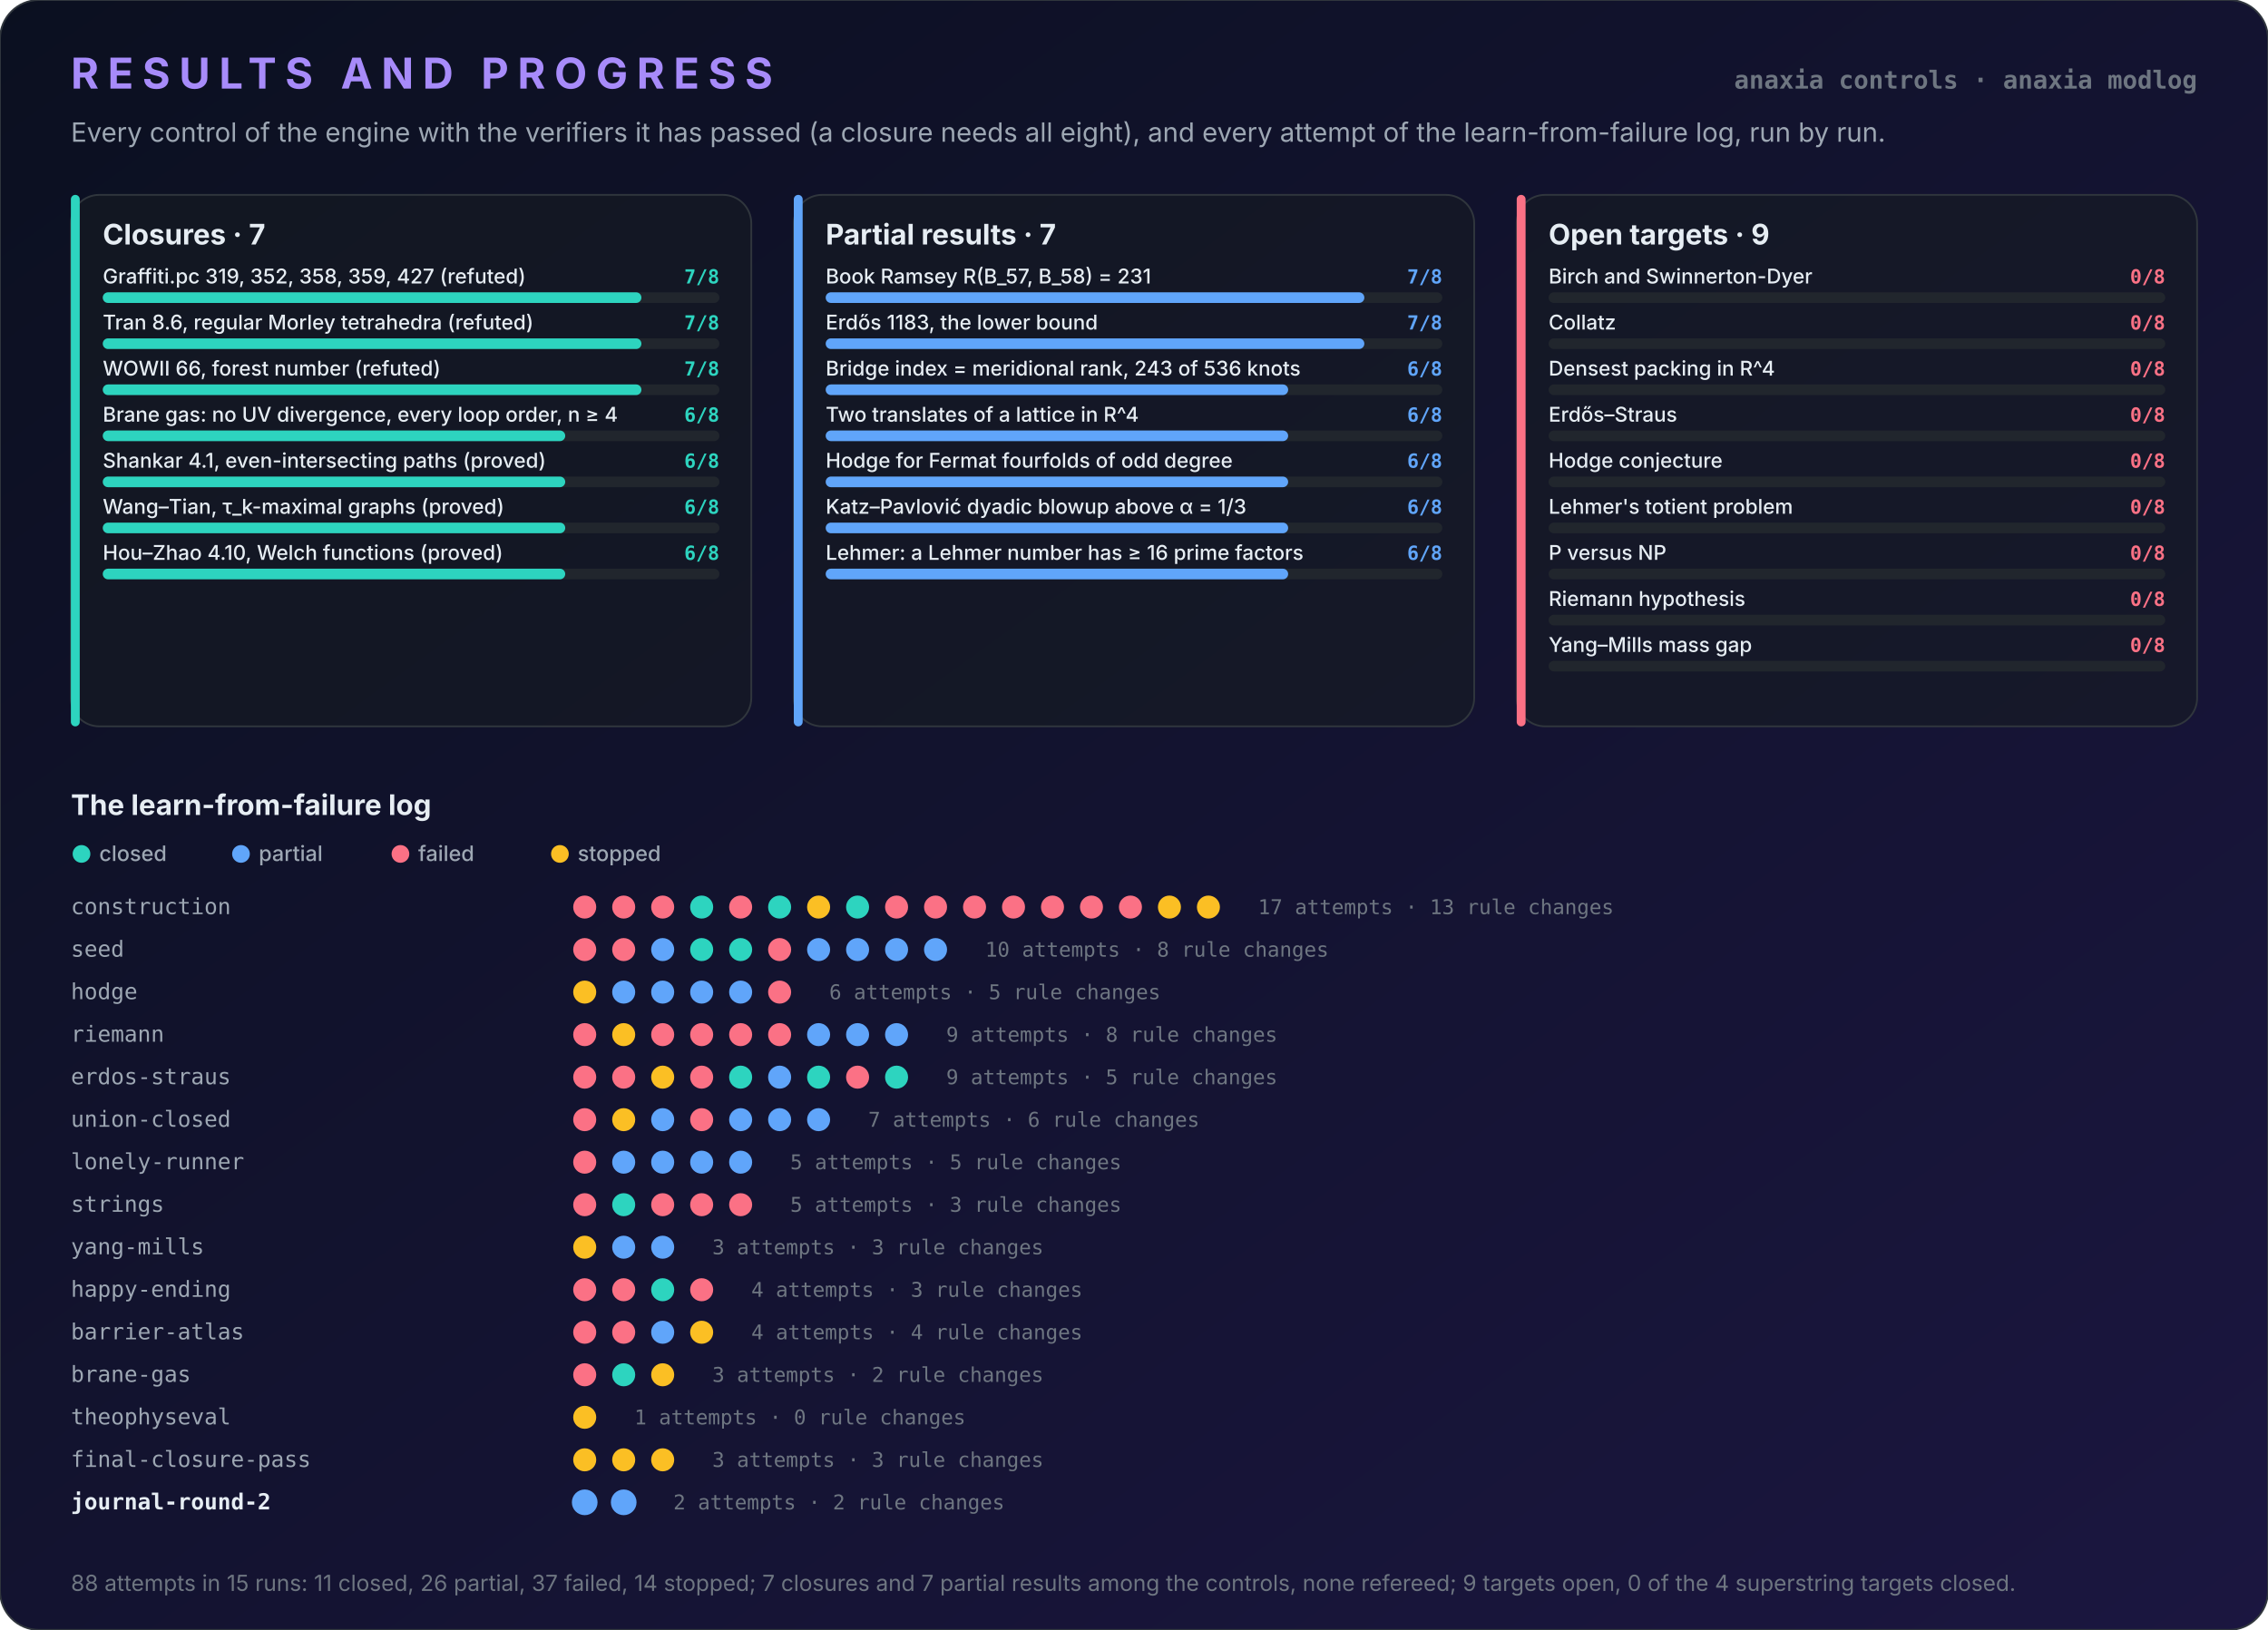
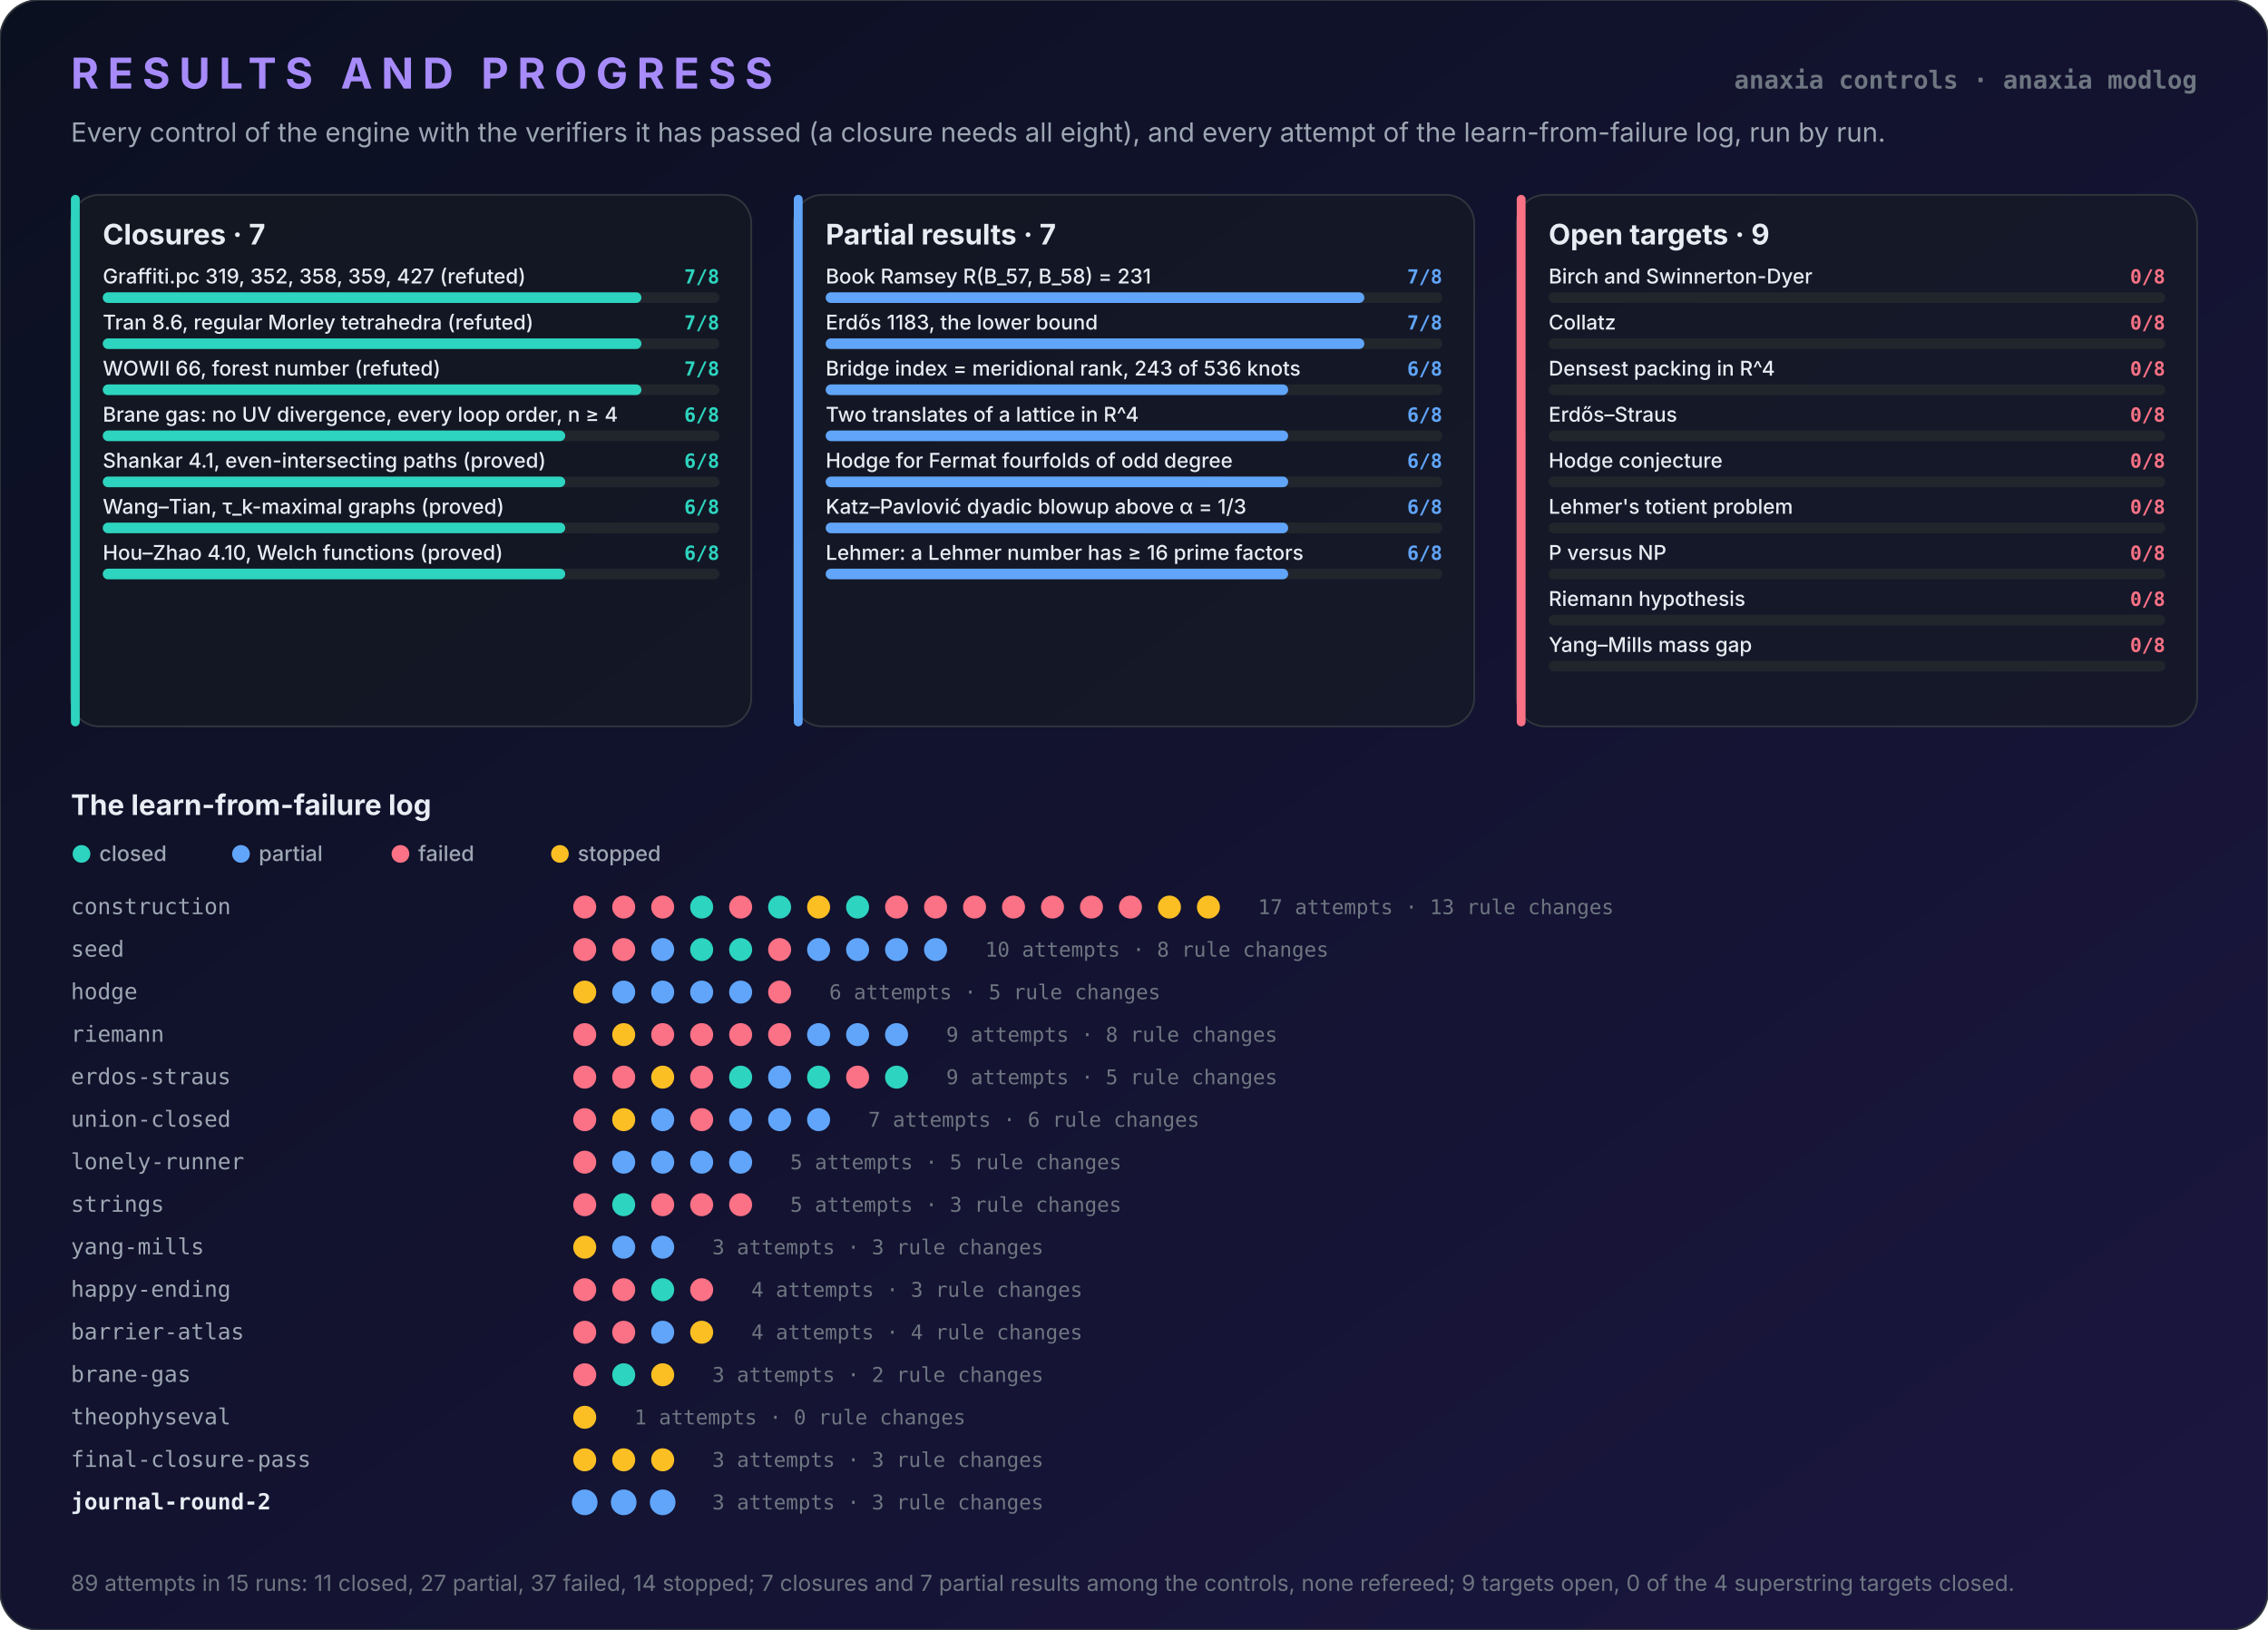
- <svg xmlns="http://www.w3.org/2000/svg" viewBox="0 0 1280 920" width="1280" height="920" role="img" aria-label="Results and progress of Anaxia: 88 attempts in 15 runs: 11 closed, 26 partial, 37 failed, 14 stopped; 7 closures and 7 partial results among the controls, none refereed; 9 targets open, 0 of the 4 superstring targets closed.">
+ <svg xmlns="http://www.w3.org/2000/svg" viewBox="0 0 1280 920" width="1280" height="920" role="img" aria-label="Results and progress of Anaxia: 89 attempts in 15 runs: 11 closed, 27 partial, 37 failed, 14 stopped; 7 closures and 7 partial results among the controls, none refereed; 9 targets open, 0 of the 4 superstring targets closed.">
  <style>@keyframes flow{to{stroke-dashoffset:-28}}@keyframes pulse{0%,100%{transform:scale(1)}50%{transform:scale(1.12)}}@keyframes rise{from{transform:scaleX(0)}to{transform:scaleX(1)}}[marker-end]{stroke-dasharray:8 6;animation:flow 1.4s linear infinite}.pulse{transform-box:fill-box;transform-origin:center;animation:pulse 2.4s ease-in-out infinite}.rise{transform-box:fill-box;transform-origin:left;animation:rise 1.8s cubic-bezier(.2,.8,.2,1) both}@keyframes draw{from{stroke-dashoffset:1}to{stroke-dashoffset:0}}.draw{stroke-dasharray:1;stroke-dashoffset:1;animation:draw 1.1s cubic-bezier(.4,0,.2,1) forwards}@keyframes orbit{to{transform:rotate(360deg)}}.orbit{transform-box:fill-box;transform-origin:center;animation:orbit 12s linear infinite}@keyframes grow{from{transform:scaleY(0)}to{transform:scaleY(1)}}.grow{transform-box:fill-box;transform-origin:bottom;animation:grow 1.6s cubic-bezier(.2,.8,.2,1) both}@keyframes fade{from{opacity:0;transform:translateY(10px)}to{opacity:1;transform:none}}.fade{animation:fade .9s cubic-bezier(.2,.8,.2,1) both}@keyframes ping{0%{opacity:.7;transform:scale(1)}100%{opacity:0;transform:scale(2.6)}}.ping{transform-box:fill-box;transform-origin:center;animation:ping 2.2s cubic-bezier(0,0,.2,1) infinite}@keyframes sweep{0%,55%{transform:translateX(-100%)}100%{transform:translateX(100%)}}.sweep{transform-box:fill-box;animation:sweep 7s ease-in-out infinite}@keyframes march{to{stroke-dashoffset:-24}}.march{stroke-dasharray:3 9;animation:march 2s linear infinite}</style>
  <style>@media (prefers-reduced-motion:reduce){*{animation:none!important}.draw{stroke-dashoffset:0!important}.ping,.sweep{display:none}}</style>
  <defs>
    <linearGradient id="bg" x1="0" y1="0" x2="1" y2="1">
      <stop offset="0" stop-color="#0b1020" />
      <stop offset="1" stop-color="#1b1640" />
    </linearGradient>
  </defs>
  <rect width="1280" height="920" rx="22" fill="url(#bg)" stroke="#30363d" />
  <text x="40.0" y="50.0" font-family="Inter, 'Segoe UI', Roboto, Helvetica, Arial, sans-serif" font-size="24" font-weight="700" fill="#a78bfa" text-anchor="start" letter-spacing="5">RESULTS AND PROGRESS</text>
  <text x="40.0" y="80.0" font-family="Inter, 'Segoe UI', Roboto, Helvetica, Arial, sans-serif" font-size="15" font-weight="400" fill="#9da7b3" text-anchor="start">Every control of the engine with the verifiers it has passed (a closure needs all eight), and every attempt of the learn-from-failure log, run by run.</text>
  <text x="1240.0" y="50.0" font-family="'JetBrains Mono', 'SFMono-Regular', Menlo, Consolas, monospace" font-size="14" font-weight="600" fill="#6e7681" text-anchor="end">anaxia controls · anaxia modlog</text>
  <rect x="40.0" y="110" width="384" height="300" rx="16" fill="#161b22" fill-opacity="0.6" stroke="#30363d" />
  <rect x="40.0" y="110" width="5" height="300" rx="2.5" fill="#2dd4bf" />
  <text x="58.0" y="138.0" font-family="Inter, 'Segoe UI', Roboto, Helvetica, Arial, sans-serif" font-size="16" font-weight="700" fill="#e6edf3" text-anchor="start">Closures  ·  7</text>
  <text x="58.0" y="160.0" font-family="Inter, 'Segoe UI', Roboto, Helvetica, Arial, sans-serif" font-size="11.5" font-weight="500" fill="#e6edf3" text-anchor="start">Graffiti.pc 319, 352, 358, 359, 427 (refuted)</text>
  <rect x="58.0" y="165" width="348" height="6" rx="3" fill="#21262d" />
  <rect class="rise" style="animation-delay:0.00s" x="58.0" y="165" width="304" height="6" rx="3" fill="#2dd4bf" />
  <text x="406.0" y="160.0" font-family="'JetBrains Mono', 'SFMono-Regular', Menlo, Consolas, monospace" font-size="11" font-weight="700" fill="#2dd4bf" text-anchor="end">7/8</text>
  <text x="58.0" y="186.0" font-family="Inter, 'Segoe UI', Roboto, Helvetica, Arial, sans-serif" font-size="11.5" font-weight="500" fill="#e6edf3" text-anchor="start">Tran 8.6, regular Morley tetrahedra (refuted)</text>
  <rect x="58.0" y="191" width="348" height="6" rx="3" fill="#21262d" />
  <rect class="rise" style="animation-delay:0.12s" x="58.0" y="191" width="304" height="6" rx="3" fill="#2dd4bf" />
  <text x="406.0" y="186.0" font-family="'JetBrains Mono', 'SFMono-Regular', Menlo, Consolas, monospace" font-size="11" font-weight="700" fill="#2dd4bf" text-anchor="end">7/8</text>
  <text x="58.0" y="212.0" font-family="Inter, 'Segoe UI', Roboto, Helvetica, Arial, sans-serif" font-size="11.5" font-weight="500" fill="#e6edf3" text-anchor="start">WOWII 66, forest number (refuted)</text>
  <rect x="58.0" y="217" width="348" height="6" rx="3" fill="#21262d" />
  <rect class="rise" style="animation-delay:0.24s" x="58.0" y="217" width="304" height="6" rx="3" fill="#2dd4bf" />
  <text x="406.0" y="212.0" font-family="'JetBrains Mono', 'SFMono-Regular', Menlo, Consolas, monospace" font-size="11" font-weight="700" fill="#2dd4bf" text-anchor="end">7/8</text>
  <text x="58.0" y="238.0" font-family="Inter, 'Segoe UI', Roboto, Helvetica, Arial, sans-serif" font-size="11.5" font-weight="500" fill="#e6edf3" text-anchor="start">Brane gas: no UV divergence, every loop order, n ≥ 4</text>
  <rect x="58.0" y="243" width="348" height="6" rx="3" fill="#21262d" />
  <rect class="rise" style="animation-delay:0.36s" x="58.0" y="243" width="261" height="6" rx="3" fill="#2dd4bf" />
  <text x="406.0" y="238.0" font-family="'JetBrains Mono', 'SFMono-Regular', Menlo, Consolas, monospace" font-size="11" font-weight="700" fill="#2dd4bf" text-anchor="end">6/8</text>
  <text x="58.0" y="264.0" font-family="Inter, 'Segoe UI', Roboto, Helvetica, Arial, sans-serif" font-size="11.5" font-weight="500" fill="#e6edf3" text-anchor="start">Shankar 4.1, even-intersecting paths (proved)</text>
  <rect x="58.0" y="269" width="348" height="6" rx="3" fill="#21262d" />
  <rect class="rise" style="animation-delay:0.48s" x="58.0" y="269" width="261" height="6" rx="3" fill="#2dd4bf" />
  <text x="406.0" y="264.0" font-family="'JetBrains Mono', 'SFMono-Regular', Menlo, Consolas, monospace" font-size="11" font-weight="700" fill="#2dd4bf" text-anchor="end">6/8</text>
  <text x="58.0" y="290.0" font-family="Inter, 'Segoe UI', Roboto, Helvetica, Arial, sans-serif" font-size="11.5" font-weight="500" fill="#e6edf3" text-anchor="start">Wang–Tian, τ_k-maximal graphs (proved)</text>
  <rect x="58.0" y="295" width="348" height="6" rx="3" fill="#21262d" />
  <rect class="rise" style="animation-delay:0.60s" x="58.0" y="295" width="261" height="6" rx="3" fill="#2dd4bf" />
  <text x="406.0" y="290.0" font-family="'JetBrains Mono', 'SFMono-Regular', Menlo, Consolas, monospace" font-size="11" font-weight="700" fill="#2dd4bf" text-anchor="end">6/8</text>
  <text x="58.0" y="316.0" font-family="Inter, 'Segoe UI', Roboto, Helvetica, Arial, sans-serif" font-size="11.5" font-weight="500" fill="#e6edf3" text-anchor="start">Hou–Zhao 4.10, Welch functions (proved)</text>
  <rect x="58.0" y="321" width="348" height="6" rx="3" fill="#21262d" />
  <rect class="rise" style="animation-delay:0.72s" x="58.0" y="321" width="261" height="6" rx="3" fill="#2dd4bf" />
  <text x="406.0" y="316.0" font-family="'JetBrains Mono', 'SFMono-Regular', Menlo, Consolas, monospace" font-size="11" font-weight="700" fill="#2dd4bf" text-anchor="end">6/8</text>
  <rect x="448.0" y="110" width="384" height="300" rx="16" fill="#161b22" fill-opacity="0.6" stroke="#30363d" />
  <rect x="448.0" y="110" width="5" height="300" rx="2.5" fill="#60a5fa" />
  <text x="466.0" y="138.0" font-family="Inter, 'Segoe UI', Roboto, Helvetica, Arial, sans-serif" font-size="16" font-weight="700" fill="#e6edf3" text-anchor="start">Partial results  ·  7</text>
  <text x="466.0" y="160.0" font-family="Inter, 'Segoe UI', Roboto, Helvetica, Arial, sans-serif" font-size="11.5" font-weight="500" fill="#e6edf3" text-anchor="start">Book Ramsey R(B_57, B_58) = 231</text>
  <rect x="466.0" y="165" width="348" height="6" rx="3" fill="#21262d" />
  <rect class="rise" style="animation-delay:0.25s" x="466.0" y="165" width="304" height="6" rx="3" fill="#60a5fa" />
  <text x="814.0" y="160.0" font-family="'JetBrains Mono', 'SFMono-Regular', Menlo, Consolas, monospace" font-size="11" font-weight="700" fill="#60a5fa" text-anchor="end">7/8</text>
  <text x="466.0" y="186.0" font-family="Inter, 'Segoe UI', Roboto, Helvetica, Arial, sans-serif" font-size="11.5" font-weight="500" fill="#e6edf3" text-anchor="start">Erdős 1183, the lower bound</text>
  <rect x="466.0" y="191" width="348" height="6" rx="3" fill="#21262d" />
  <rect class="rise" style="animation-delay:0.37s" x="466.0" y="191" width="304" height="6" rx="3" fill="#60a5fa" />
  <text x="814.0" y="186.0" font-family="'JetBrains Mono', 'SFMono-Regular', Menlo, Consolas, monospace" font-size="11" font-weight="700" fill="#60a5fa" text-anchor="end">7/8</text>
  <text x="466.0" y="212.0" font-family="Inter, 'Segoe UI', Roboto, Helvetica, Arial, sans-serif" font-size="11.5" font-weight="500" fill="#e6edf3" text-anchor="start">Bridge index = meridional rank, 243 of 536 knots</text>
  <rect x="466.0" y="217" width="348" height="6" rx="3" fill="#21262d" />
  <rect class="rise" style="animation-delay:0.49s" x="466.0" y="217" width="261" height="6" rx="3" fill="#60a5fa" />
  <text x="814.0" y="212.0" font-family="'JetBrains Mono', 'SFMono-Regular', Menlo, Consolas, monospace" font-size="11" font-weight="700" fill="#60a5fa" text-anchor="end">6/8</text>
  <text x="466.0" y="238.0" font-family="Inter, 'Segoe UI', Roboto, Helvetica, Arial, sans-serif" font-size="11.5" font-weight="500" fill="#e6edf3" text-anchor="start">Two translates of a lattice in R^4</text>
  <rect x="466.0" y="243" width="348" height="6" rx="3" fill="#21262d" />
  <rect class="rise" style="animation-delay:0.61s" x="466.0" y="243" width="261" height="6" rx="3" fill="#60a5fa" />
  <text x="814.0" y="238.0" font-family="'JetBrains Mono', 'SFMono-Regular', Menlo, Consolas, monospace" font-size="11" font-weight="700" fill="#60a5fa" text-anchor="end">6/8</text>
  <text x="466.0" y="264.0" font-family="Inter, 'Segoe UI', Roboto, Helvetica, Arial, sans-serif" font-size="11.5" font-weight="500" fill="#e6edf3" text-anchor="start">Hodge for Fermat fourfolds of odd degree</text>
  <rect x="466.0" y="269" width="348" height="6" rx="3" fill="#21262d" />
  <rect class="rise" style="animation-delay:0.73s" x="466.0" y="269" width="261" height="6" rx="3" fill="#60a5fa" />
  <text x="814.0" y="264.0" font-family="'JetBrains Mono', 'SFMono-Regular', Menlo, Consolas, monospace" font-size="11" font-weight="700" fill="#60a5fa" text-anchor="end">6/8</text>
  <text x="466.0" y="290.0" font-family="Inter, 'Segoe UI', Roboto, Helvetica, Arial, sans-serif" font-size="11.5" font-weight="500" fill="#e6edf3" text-anchor="start">Katz–Pavlović dyadic blowup above α = 1/3</text>
  <rect x="466.0" y="295" width="348" height="6" rx="3" fill="#21262d" />
  <rect class="rise" style="animation-delay:0.85s" x="466.0" y="295" width="261" height="6" rx="3" fill="#60a5fa" />
  <text x="814.0" y="290.0" font-family="'JetBrains Mono', 'SFMono-Regular', Menlo, Consolas, monospace" font-size="11" font-weight="700" fill="#60a5fa" text-anchor="end">6/8</text>
  <text x="466.0" y="316.0" font-family="Inter, 'Segoe UI', Roboto, Helvetica, Arial, sans-serif" font-size="11.5" font-weight="500" fill="#e6edf3" text-anchor="start">Lehmer: a Lehmer number has ≥ 16 prime factors</text>
  <rect x="466.0" y="321" width="348" height="6" rx="3" fill="#21262d" />
  <rect class="rise" style="animation-delay:0.97s" x="466.0" y="321" width="261" height="6" rx="3" fill="#60a5fa" />
  <text x="814.0" y="316.0" font-family="'JetBrains Mono', 'SFMono-Regular', Menlo, Consolas, monospace" font-size="11" font-weight="700" fill="#60a5fa" text-anchor="end">6/8</text>
  <rect x="856.0" y="110" width="384" height="300" rx="16" fill="#161b22" fill-opacity="0.6" stroke="#30363d" />
  <rect x="856.0" y="110" width="5" height="300" rx="2.5" fill="#fb7185" />
  <text x="874.0" y="138.0" font-family="Inter, 'Segoe UI', Roboto, Helvetica, Arial, sans-serif" font-size="16" font-weight="700" fill="#e6edf3" text-anchor="start">Open targets  ·  9</text>
  <text x="874.0" y="160.0" font-family="Inter, 'Segoe UI', Roboto, Helvetica, Arial, sans-serif" font-size="11.5" font-weight="500" fill="#e6edf3" text-anchor="start">Birch and Swinnerton-Dyer</text>
  <rect x="874.0" y="165" width="348" height="6" rx="3" fill="#21262d" />
  <text x="1222.0" y="160.0" font-family="'JetBrains Mono', 'SFMono-Regular', Menlo, Consolas, monospace" font-size="11" font-weight="700" fill="#fb7185" text-anchor="end">0/8</text>
  <text x="874.0" y="186.0" font-family="Inter, 'Segoe UI', Roboto, Helvetica, Arial, sans-serif" font-size="11.5" font-weight="500" fill="#e6edf3" text-anchor="start">Collatz</text>
  <rect x="874.0" y="191" width="348" height="6" rx="3" fill="#21262d" />
  <text x="1222.0" y="186.0" font-family="'JetBrains Mono', 'SFMono-Regular', Menlo, Consolas, monospace" font-size="11" font-weight="700" fill="#fb7185" text-anchor="end">0/8</text>
  <text x="874.0" y="212.0" font-family="Inter, 'Segoe UI', Roboto, Helvetica, Arial, sans-serif" font-size="11.5" font-weight="500" fill="#e6edf3" text-anchor="start">Densest packing in R^4</text>
  <rect x="874.0" y="217" width="348" height="6" rx="3" fill="#21262d" />
  <text x="1222.0" y="212.0" font-family="'JetBrains Mono', 'SFMono-Regular', Menlo, Consolas, monospace" font-size="11" font-weight="700" fill="#fb7185" text-anchor="end">0/8</text>
  <text x="874.0" y="238.0" font-family="Inter, 'Segoe UI', Roboto, Helvetica, Arial, sans-serif" font-size="11.5" font-weight="500" fill="#e6edf3" text-anchor="start">Erdős–Straus</text>
  <rect x="874.0" y="243" width="348" height="6" rx="3" fill="#21262d" />
  <text x="1222.0" y="238.0" font-family="'JetBrains Mono', 'SFMono-Regular', Menlo, Consolas, monospace" font-size="11" font-weight="700" fill="#fb7185" text-anchor="end">0/8</text>
  <text x="874.0" y="264.0" font-family="Inter, 'Segoe UI', Roboto, Helvetica, Arial, sans-serif" font-size="11.5" font-weight="500" fill="#e6edf3" text-anchor="start">Hodge conjecture</text>
  <rect x="874.0" y="269" width="348" height="6" rx="3" fill="#21262d" />
  <text x="1222.0" y="264.0" font-family="'JetBrains Mono', 'SFMono-Regular', Menlo, Consolas, monospace" font-size="11" font-weight="700" fill="#fb7185" text-anchor="end">0/8</text>
  <text x="874.0" y="290.0" font-family="Inter, 'Segoe UI', Roboto, Helvetica, Arial, sans-serif" font-size="11.5" font-weight="500" fill="#e6edf3" text-anchor="start">Lehmer's totient problem</text>
  <rect x="874.0" y="295" width="348" height="6" rx="3" fill="#21262d" />
  <text x="1222.0" y="290.0" font-family="'JetBrains Mono', 'SFMono-Regular', Menlo, Consolas, monospace" font-size="11" font-weight="700" fill="#fb7185" text-anchor="end">0/8</text>
  <text x="874.0" y="316.0" font-family="Inter, 'Segoe UI', Roboto, Helvetica, Arial, sans-serif" font-size="11.5" font-weight="500" fill="#e6edf3" text-anchor="start">P versus NP</text>
  <rect x="874.0" y="321" width="348" height="6" rx="3" fill="#21262d" />
  <text x="1222.0" y="316.0" font-family="'JetBrains Mono', 'SFMono-Regular', Menlo, Consolas, monospace" font-size="11" font-weight="700" fill="#fb7185" text-anchor="end">0/8</text>
  <text x="874.0" y="342.0" font-family="Inter, 'Segoe UI', Roboto, Helvetica, Arial, sans-serif" font-size="11.5" font-weight="500" fill="#e6edf3" text-anchor="start">Riemann hypothesis</text>
  <rect x="874.0" y="347" width="348" height="6" rx="3" fill="#21262d" />
  <text x="1222.0" y="342.0" font-family="'JetBrains Mono', 'SFMono-Regular', Menlo, Consolas, monospace" font-size="11" font-weight="700" fill="#fb7185" text-anchor="end">0/8</text>
  <text x="874.0" y="368.0" font-family="Inter, 'Segoe UI', Roboto, Helvetica, Arial, sans-serif" font-size="11.5" font-weight="500" fill="#e6edf3" text-anchor="start">Yang–Mills mass gap</text>
  <rect x="874.0" y="373" width="348" height="6" rx="3" fill="#21262d" />
  <text x="1222.0" y="368.0" font-family="'JetBrains Mono', 'SFMono-Regular', Menlo, Consolas, monospace" font-size="11" font-weight="700" fill="#fb7185" text-anchor="end">0/8</text>
  <text x="40.0" y="460.0" font-family="Inter, 'Segoe UI', Roboto, Helvetica, Arial, sans-serif" font-size="16" font-weight="700" fill="#e6edf3" text-anchor="start">The learn-from-failure log</text>
  <circle cx="46" cy="482" r="5" fill="#2dd4bf" />
  <text x="56.0" y="486.0" font-family="Inter, 'Segoe UI', Roboto, Helvetica, Arial, sans-serif" font-size="12" font-weight="500" fill="#9da7b3" text-anchor="start">closed</text>
  <circle cx="136" cy="482" r="5" fill="#60a5fa" />
  <text x="146.0" y="486.0" font-family="Inter, 'Segoe UI', Roboto, Helvetica, Arial, sans-serif" font-size="12" font-weight="500" fill="#9da7b3" text-anchor="start">partial</text>
  <circle cx="226" cy="482" r="5" fill="#fb7185" />
  <text x="236.0" y="486.0" font-family="Inter, 'Segoe UI', Roboto, Helvetica, Arial, sans-serif" font-size="12" font-weight="500" fill="#9da7b3" text-anchor="start">failed</text>
  <circle cx="316" cy="482" r="5" fill="#fbbf24" />
  <text x="326.0" y="486.0" font-family="Inter, 'Segoe UI', Roboto, Helvetica, Arial, sans-serif" font-size="12" font-weight="500" fill="#9da7b3" text-anchor="start">stopped</text>
  <text x="40.0" y="516.0" font-family="'JetBrains Mono', 'SFMono-Regular', Menlo, Consolas, monospace" font-size="12.5" font-weight="500" fill="#9da7b3" text-anchor="start">construction</text>
  <circle class="fade" style="animation-delay:0.00s" cx="330" cy="512" r="6.5" fill="#fb7185" />
  <circle class="fade" style="animation-delay:0.05s" cx="352" cy="512" r="6.5" fill="#fb7185" />
  <circle class="fade" style="animation-delay:0.10s" cx="374" cy="512" r="6.5" fill="#fb7185" />
  <circle class="fade" style="animation-delay:0.15s" cx="396" cy="512" r="6.5" fill="#2dd4bf" />
  <circle class="fade" style="animation-delay:0.20s" cx="418" cy="512" r="6.5" fill="#fb7185" />
  <circle class="fade" style="animation-delay:0.25s" cx="440" cy="512" r="6.5" fill="#2dd4bf" />
  <circle class="fade" style="animation-delay:0.30s" cx="462" cy="512" r="6.5" fill="#fbbf24" />
  <circle class="fade" style="animation-delay:0.35s" cx="484" cy="512" r="6.5" fill="#2dd4bf" />
  <circle class="fade" style="animation-delay:0.40s" cx="506" cy="512" r="6.5" fill="#fb7185" />
  <circle class="fade" style="animation-delay:0.45s" cx="528" cy="512" r="6.5" fill="#fb7185" />
  <circle class="fade" style="animation-delay:0.50s" cx="550" cy="512" r="6.5" fill="#fb7185" />
  <circle class="fade" style="animation-delay:0.55s" cx="572" cy="512" r="6.5" fill="#fb7185" />
  <circle class="fade" style="animation-delay:0.60s" cx="594" cy="512" r="6.5" fill="#fb7185" />
  <circle class="fade" style="animation-delay:0.65s" cx="616" cy="512" r="6.5" fill="#fb7185" />
  <circle class="fade" style="animation-delay:0.70s" cx="638" cy="512" r="6.5" fill="#fb7185" />
  <circle class="fade" style="animation-delay:0.75s" cx="660" cy="512" r="6.5" fill="#fbbf24" />
  <circle class="fade" style="animation-delay:0.80s" cx="682" cy="512" r="6.5" fill="#fbbf24" />
  <text x="710.0" y="516.0" font-family="'JetBrains Mono', 'SFMono-Regular', Menlo, Consolas, monospace" font-size="11.5" font-weight="500" fill="#6e7681" text-anchor="start">17 attempts · 13 rule changes</text>
  <text x="40.0" y="540.0" font-family="'JetBrains Mono', 'SFMono-Regular', Menlo, Consolas, monospace" font-size="12.5" font-weight="500" fill="#9da7b3" text-anchor="start">seed</text>
  <circle class="fade" style="animation-delay:0.10s" cx="330" cy="536" r="6.5" fill="#fb7185" />
  <circle class="fade" style="animation-delay:0.15s" cx="352" cy="536" r="6.5" fill="#fb7185" />
  <circle class="fade" style="animation-delay:0.20s" cx="374" cy="536" r="6.5" fill="#60a5fa" />
  <circle class="fade" style="animation-delay:0.25s" cx="396" cy="536" r="6.5" fill="#2dd4bf" />
  <circle class="fade" style="animation-delay:0.30s" cx="418" cy="536" r="6.5" fill="#2dd4bf" />
  <circle class="fade" style="animation-delay:0.35s" cx="440" cy="536" r="6.5" fill="#fb7185" />
  <circle class="fade" style="animation-delay:0.40s" cx="462" cy="536" r="6.5" fill="#60a5fa" />
  <circle class="fade" style="animation-delay:0.45s" cx="484" cy="536" r="6.5" fill="#60a5fa" />
  <circle class="fade" style="animation-delay:0.50s" cx="506" cy="536" r="6.5" fill="#60a5fa" />
  <circle class="fade" style="animation-delay:0.55s" cx="528" cy="536" r="6.5" fill="#60a5fa" />
  <text x="556.0" y="540.0" font-family="'JetBrains Mono', 'SFMono-Regular', Menlo, Consolas, monospace" font-size="11.5" font-weight="500" fill="#6e7681" text-anchor="start">10 attempts · 8 rule changes</text>
  <text x="40.0" y="564.0" font-family="'JetBrains Mono', 'SFMono-Regular', Menlo, Consolas, monospace" font-size="12.5" font-weight="500" fill="#9da7b3" text-anchor="start">hodge</text>
  <circle class="fade" style="animation-delay:0.20s" cx="330" cy="560" r="6.5" fill="#fbbf24" />
  <circle class="fade" style="animation-delay:0.25s" cx="352" cy="560" r="6.5" fill="#60a5fa" />
  <circle class="fade" style="animation-delay:0.30s" cx="374" cy="560" r="6.5" fill="#60a5fa" />
  <circle class="fade" style="animation-delay:0.35s" cx="396" cy="560" r="6.5" fill="#60a5fa" />
  <circle class="fade" style="animation-delay:0.40s" cx="418" cy="560" r="6.5" fill="#60a5fa" />
  <circle class="fade" style="animation-delay:0.45s" cx="440" cy="560" r="6.5" fill="#fb7185" />
  <text x="468.0" y="564.0" font-family="'JetBrains Mono', 'SFMono-Regular', Menlo, Consolas, monospace" font-size="11.5" font-weight="500" fill="#6e7681" text-anchor="start">6 attempts · 5 rule changes</text>
  <text x="40.0" y="588.0" font-family="'JetBrains Mono', 'SFMono-Regular', Menlo, Consolas, monospace" font-size="12.5" font-weight="500" fill="#9da7b3" text-anchor="start">riemann</text>
  <circle class="fade" style="animation-delay:0.30s" cx="330" cy="584" r="6.5" fill="#fb7185" />
  <circle class="fade" style="animation-delay:0.35s" cx="352" cy="584" r="6.5" fill="#fbbf24" />
  <circle class="fade" style="animation-delay:0.40s" cx="374" cy="584" r="6.5" fill="#fb7185" />
  <circle class="fade" style="animation-delay:0.45s" cx="396" cy="584" r="6.5" fill="#fb7185" />
  <circle class="fade" style="animation-delay:0.50s" cx="418" cy="584" r="6.5" fill="#fb7185" />
  <circle class="fade" style="animation-delay:0.55s" cx="440" cy="584" r="6.5" fill="#fb7185" />
  <circle class="fade" style="animation-delay:0.60s" cx="462" cy="584" r="6.5" fill="#60a5fa" />
  <circle class="fade" style="animation-delay:0.65s" cx="484" cy="584" r="6.5" fill="#60a5fa" />
  <circle class="fade" style="animation-delay:0.70s" cx="506" cy="584" r="6.5" fill="#60a5fa" />
  <text x="534.0" y="588.0" font-family="'JetBrains Mono', 'SFMono-Regular', Menlo, Consolas, monospace" font-size="11.5" font-weight="500" fill="#6e7681" text-anchor="start">9 attempts · 8 rule changes</text>
  <text x="40.0" y="612.0" font-family="'JetBrains Mono', 'SFMono-Regular', Menlo, Consolas, monospace" font-size="12.5" font-weight="500" fill="#9da7b3" text-anchor="start">erdos-straus</text>
  <circle class="fade" style="animation-delay:0.40s" cx="330" cy="608" r="6.5" fill="#fb7185" />
  <circle class="fade" style="animation-delay:0.45s" cx="352" cy="608" r="6.5" fill="#fb7185" />
  <circle class="fade" style="animation-delay:0.50s" cx="374" cy="608" r="6.5" fill="#fbbf24" />
  <circle class="fade" style="animation-delay:0.55s" cx="396" cy="608" r="6.5" fill="#fb7185" />
  <circle class="fade" style="animation-delay:0.60s" cx="418" cy="608" r="6.5" fill="#2dd4bf" />
  <circle class="fade" style="animation-delay:0.65s" cx="440" cy="608" r="6.5" fill="#60a5fa" />
  <circle class="fade" style="animation-delay:0.70s" cx="462" cy="608" r="6.5" fill="#2dd4bf" />
  <circle class="fade" style="animation-delay:0.75s" cx="484" cy="608" r="6.5" fill="#fb7185" />
  <circle class="fade" style="animation-delay:0.80s" cx="506" cy="608" r="6.5" fill="#2dd4bf" />
  <text x="534.0" y="612.0" font-family="'JetBrains Mono', 'SFMono-Regular', Menlo, Consolas, monospace" font-size="11.5" font-weight="500" fill="#6e7681" text-anchor="start">9 attempts · 5 rule changes</text>
  <text x="40.0" y="636.0" font-family="'JetBrains Mono', 'SFMono-Regular', Menlo, Consolas, monospace" font-size="12.5" font-weight="500" fill="#9da7b3" text-anchor="start">union-closed</text>
  <circle class="fade" style="animation-delay:0.50s" cx="330" cy="632" r="6.5" fill="#fb7185" />
  <circle class="fade" style="animation-delay:0.55s" cx="352" cy="632" r="6.5" fill="#fbbf24" />
  <circle class="fade" style="animation-delay:0.60s" cx="374" cy="632" r="6.5" fill="#60a5fa" />
  <circle class="fade" style="animation-delay:0.65s" cx="396" cy="632" r="6.5" fill="#fb7185" />
  <circle class="fade" style="animation-delay:0.70s" cx="418" cy="632" r="6.5" fill="#60a5fa" />
  <circle class="fade" style="animation-delay:0.75s" cx="440" cy="632" r="6.5" fill="#60a5fa" />
  <circle class="fade" style="animation-delay:0.80s" cx="462" cy="632" r="6.5" fill="#60a5fa" />
  <text x="490.0" y="636.0" font-family="'JetBrains Mono', 'SFMono-Regular', Menlo, Consolas, monospace" font-size="11.5" font-weight="500" fill="#6e7681" text-anchor="start">7 attempts · 6 rule changes</text>
  <text x="40.0" y="660.0" font-family="'JetBrains Mono', 'SFMono-Regular', Menlo, Consolas, monospace" font-size="12.5" font-weight="500" fill="#9da7b3" text-anchor="start">lonely-runner</text>
  <circle class="fade" style="animation-delay:0.60s" cx="330" cy="656" r="6.5" fill="#fb7185" />
  <circle class="fade" style="animation-delay:0.65s" cx="352" cy="656" r="6.5" fill="#60a5fa" />
  <circle class="fade" style="animation-delay:0.70s" cx="374" cy="656" r="6.5" fill="#60a5fa" />
  <circle class="fade" style="animation-delay:0.75s" cx="396" cy="656" r="6.5" fill="#60a5fa" />
  <circle class="fade" style="animation-delay:0.80s" cx="418" cy="656" r="6.5" fill="#60a5fa" />
  <text x="446.0" y="660.0" font-family="'JetBrains Mono', 'SFMono-Regular', Menlo, Consolas, monospace" font-size="11.5" font-weight="500" fill="#6e7681" text-anchor="start">5 attempts · 5 rule changes</text>
  <text x="40.0" y="684.0" font-family="'JetBrains Mono', 'SFMono-Regular', Menlo, Consolas, monospace" font-size="12.5" font-weight="500" fill="#9da7b3" text-anchor="start">strings</text>
  <circle class="fade" style="animation-delay:0.70s" cx="330" cy="680" r="6.5" fill="#fb7185" />
  <circle class="fade" style="animation-delay:0.75s" cx="352" cy="680" r="6.5" fill="#2dd4bf" />
  <circle class="fade" style="animation-delay:0.80s" cx="374" cy="680" r="6.5" fill="#fb7185" />
  <circle class="fade" style="animation-delay:0.85s" cx="396" cy="680" r="6.5" fill="#fb7185" />
  <circle class="fade" style="animation-delay:0.90s" cx="418" cy="680" r="6.5" fill="#fb7185" />
  <text x="446.0" y="684.0" font-family="'JetBrains Mono', 'SFMono-Regular', Menlo, Consolas, monospace" font-size="11.5" font-weight="500" fill="#6e7681" text-anchor="start">5 attempts · 3 rule changes</text>
  <text x="40.0" y="708.0" font-family="'JetBrains Mono', 'SFMono-Regular', Menlo, Consolas, monospace" font-size="12.5" font-weight="500" fill="#9da7b3" text-anchor="start">yang-mills</text>
  <circle class="fade" style="animation-delay:0.80s" cx="330" cy="704" r="6.5" fill="#fbbf24" />
  <circle class="fade" style="animation-delay:0.85s" cx="352" cy="704" r="6.5" fill="#60a5fa" />
  <circle class="fade" style="animation-delay:0.90s" cx="374" cy="704" r="6.5" fill="#60a5fa" />
  <text x="402.0" y="708.0" font-family="'JetBrains Mono', 'SFMono-Regular', Menlo, Consolas, monospace" font-size="11.5" font-weight="500" fill="#6e7681" text-anchor="start">3 attempts · 3 rule changes</text>
  <text x="40.0" y="732.0" font-family="'JetBrains Mono', 'SFMono-Regular', Menlo, Consolas, monospace" font-size="12.5" font-weight="500" fill="#9da7b3" text-anchor="start">happy-ending</text>
  <circle class="fade" style="animation-delay:0.90s" cx="330" cy="728" r="6.5" fill="#fb7185" />
  <circle class="fade" style="animation-delay:0.95s" cx="352" cy="728" r="6.5" fill="#fb7185" />
  <circle class="fade" style="animation-delay:1.00s" cx="374" cy="728" r="6.5" fill="#2dd4bf" />
  <circle class="fade" style="animation-delay:1.05s" cx="396" cy="728" r="6.5" fill="#fb7185" />
  <text x="424.0" y="732.0" font-family="'JetBrains Mono', 'SFMono-Regular', Menlo, Consolas, monospace" font-size="11.5" font-weight="500" fill="#6e7681" text-anchor="start">4 attempts · 3 rule changes</text>
  <text x="40.0" y="756.0" font-family="'JetBrains Mono', 'SFMono-Regular', Menlo, Consolas, monospace" font-size="12.5" font-weight="500" fill="#9da7b3" text-anchor="start">barrier-atlas</text>
  <circle class="fade" style="animation-delay:1.00s" cx="330" cy="752" r="6.5" fill="#fb7185" />
  <circle class="fade" style="animation-delay:1.05s" cx="352" cy="752" r="6.5" fill="#fb7185" />
  <circle class="fade" style="animation-delay:1.10s" cx="374" cy="752" r="6.5" fill="#60a5fa" />
  <circle class="fade" style="animation-delay:1.15s" cx="396" cy="752" r="6.5" fill="#fbbf24" />
  <text x="424.0" y="756.0" font-family="'JetBrains Mono', 'SFMono-Regular', Menlo, Consolas, monospace" font-size="11.5" font-weight="500" fill="#6e7681" text-anchor="start">4 attempts · 4 rule changes</text>
  <text x="40.0" y="780.0" font-family="'JetBrains Mono', 'SFMono-Regular', Menlo, Consolas, monospace" font-size="12.5" font-weight="500" fill="#9da7b3" text-anchor="start">brane-gas</text>
  <circle class="fade" style="animation-delay:1.10s" cx="330" cy="776" r="6.5" fill="#fb7185" />
  <circle class="fade" style="animation-delay:1.15s" cx="352" cy="776" r="6.5" fill="#2dd4bf" />
  <circle class="fade" style="animation-delay:1.20s" cx="374" cy="776" r="6.5" fill="#fbbf24" />
  <text x="402.0" y="780.0" font-family="'JetBrains Mono', 'SFMono-Regular', Menlo, Consolas, monospace" font-size="11.5" font-weight="500" fill="#6e7681" text-anchor="start">3 attempts · 2 rule changes</text>
  <text x="40.0" y="804.0" font-family="'JetBrains Mono', 'SFMono-Regular', Menlo, Consolas, monospace" font-size="12.5" font-weight="500" fill="#9da7b3" text-anchor="start">theophyseval</text>
  <circle class="fade" style="animation-delay:1.20s" cx="330" cy="800" r="6.5" fill="#fbbf24" />
  <text x="358.0" y="804.0" font-family="'JetBrains Mono', 'SFMono-Regular', Menlo, Consolas, monospace" font-size="11.5" font-weight="500" fill="#6e7681" text-anchor="start">1 attempts · 0 rule changes</text>
  <text x="40.0" y="828.0" font-family="'JetBrains Mono', 'SFMono-Regular', Menlo, Consolas, monospace" font-size="12.5" font-weight="500" fill="#9da7b3" text-anchor="start">final-closure-pass</text>
  <circle class="fade" style="animation-delay:1.30s" cx="330" cy="824" r="6.5" fill="#fbbf24" />
  <circle class="fade" style="animation-delay:1.35s" cx="352" cy="824" r="6.5" fill="#fbbf24" />
  <circle class="fade" style="animation-delay:1.40s" cx="374" cy="824" r="6.5" fill="#fbbf24" />
  <text x="402.0" y="828.0" font-family="'JetBrains Mono', 'SFMono-Regular', Menlo, Consolas, monospace" font-size="11.5" font-weight="500" fill="#6e7681" text-anchor="start">3 attempts · 3 rule changes</text>
  <text x="40.0" y="852.0" font-family="'JetBrains Mono', 'SFMono-Regular', Menlo, Consolas, monospace" font-size="12.5" font-weight="700" fill="#e6edf3" text-anchor="start">journal-round-2</text>
  <circle class="fade" style="animation-delay:1.40s" cx="330" cy="848" r="6.5" fill="#60a5fa" />
  <circle class="ping" style="animation-delay:1.20s" cx="330" cy="848" r="6.5" fill="none" stroke="#60a5fa" stroke-width="1.5" />
  <circle class="fade" style="animation-delay:1.45s" cx="352" cy="848" r="6.5" fill="#60a5fa" />
  <circle class="ping" style="animation-delay:1.25s" cx="352" cy="848" r="6.5" fill="none" stroke="#60a5fa" stroke-width="1.5" />
-   <text x="380.0" y="852.0" font-family="'JetBrains Mono', 'SFMono-Regular', Menlo, Consolas, monospace" font-size="11.5" font-weight="500" fill="#6e7681" text-anchor="start">2 attempts · 2 rule changes</text>
-   <text x="40.0" y="898.0" font-family="Inter, 'Segoe UI', Roboto, Helvetica, Arial, sans-serif" font-size="12.5" font-weight="400" fill="#6e7681" text-anchor="start">88 attempts in 15 runs: 11 closed, 26 partial, 37 failed, 14 stopped; 7 closures and 7 partial results among the controls, none refereed; 9 targets open, 0 of the 4 superstring targets closed.</text>
+   <circle class="fade" style="animation-delay:1.50s" cx="374" cy="848" r="6.5" fill="#60a5fa" />
+   <circle class="ping" style="animation-delay:1.30s" cx="374" cy="848" r="6.5" fill="none" stroke="#60a5fa" stroke-width="1.5" />
+   <text x="402.0" y="852.0" font-family="'JetBrains Mono', 'SFMono-Regular', Menlo, Consolas, monospace" font-size="11.5" font-weight="500" fill="#6e7681" text-anchor="start">3 attempts · 3 rule changes</text>
+   <text x="40.0" y="898.0" font-family="Inter, 'Segoe UI', Roboto, Helvetica, Arial, sans-serif" font-size="12.5" font-weight="400" fill="#6e7681" text-anchor="start">89 attempts in 15 runs: 11 closed, 27 partial, 37 failed, 14 stopped; 7 closures and 7 partial results among the controls, none refereed; 9 targets open, 0 of the 4 superstring targets closed.</text>
</svg>
